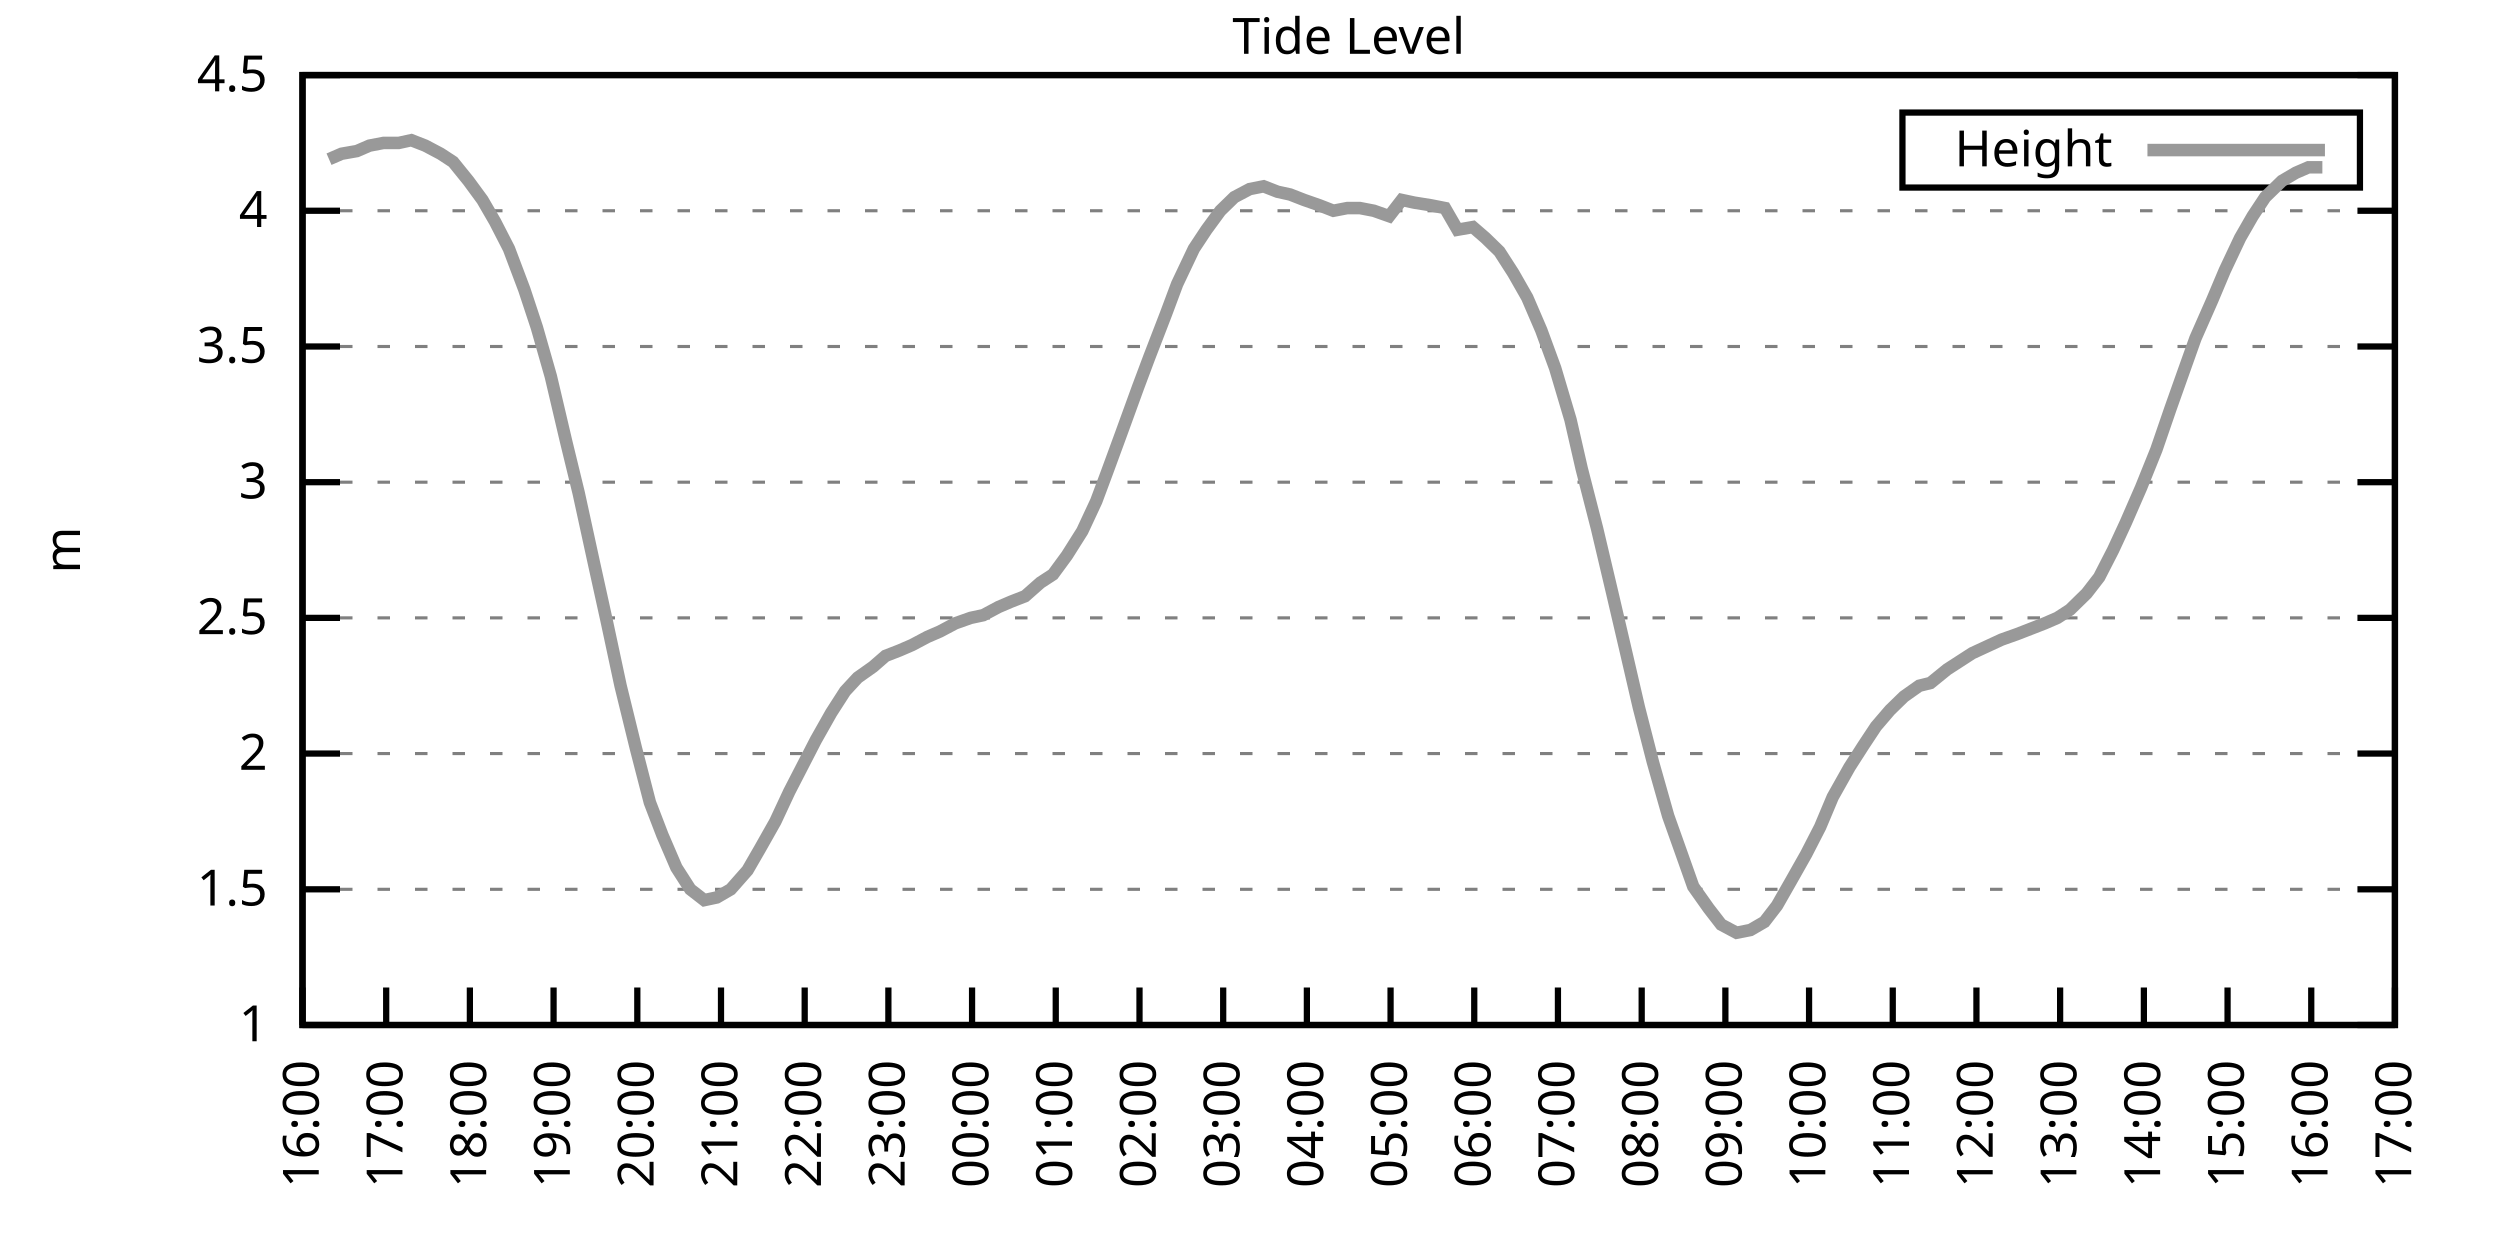
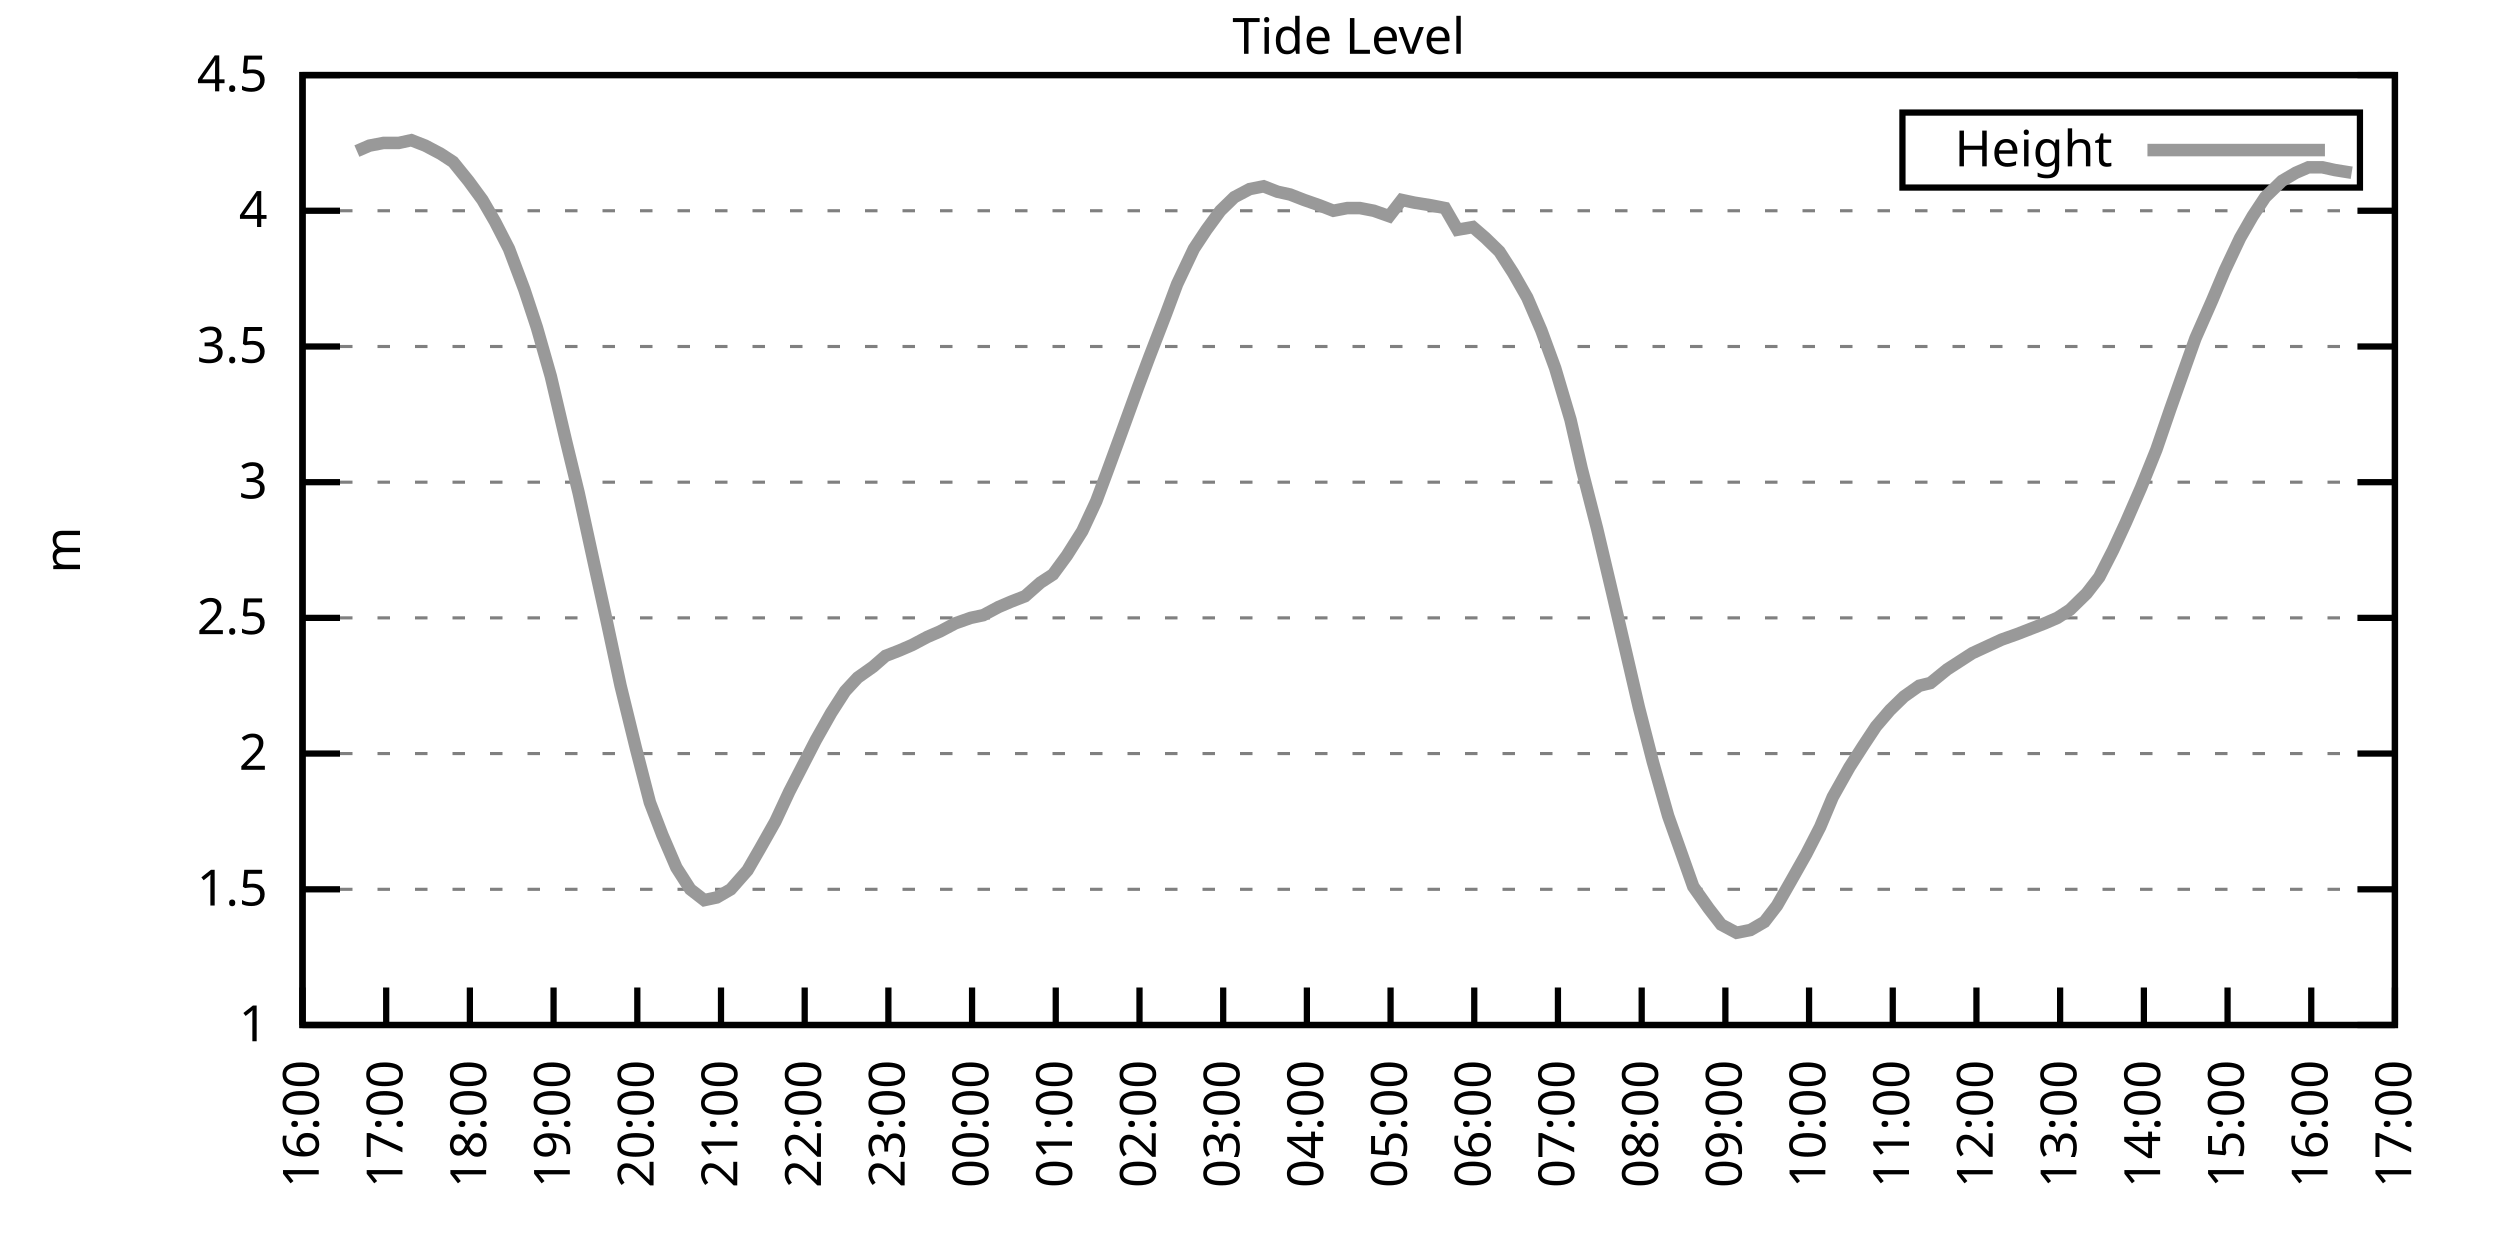
<svg xmlns="http://www.w3.org/2000/svg" xmlns:xlink="http://www.w3.org/1999/xlink" width="400" height="200" viewBox="0 0 400 200">
  <g id="gnuplot_canvas">
    <rect x="0" y="0" width="400" height="200" fill="none" />
    <defs>
      <circle id="gpDot" r="0.5" stroke-width="0.5" stroke="currentColor" />
      <path id="gpPt0" stroke-width="0.333" stroke="currentColor" d="M-1,0 h2 M0,-1 v2" />
      <path id="gpPt1" stroke-width="0.333" stroke="currentColor" d="M-1,-1 L1,1 M1,-1 L-1,1" />
      <path id="gpPt2" stroke-width="0.333" stroke="currentColor" d="M-1,0 L1,0 M0,-1 L0,1 M-1,-1 L1,1 M-1,1 L1,-1" />
      <rect id="gpPt3" stroke-width="0.333" stroke="currentColor" x="-1" y="-1" width="2" height="2" />
      <rect id="gpPt4" stroke-width="0.333" stroke="currentColor" fill="currentColor" x="-1" y="-1" width="2" height="2" />
      <circle id="gpPt5" stroke-width="0.333" stroke="currentColor" cx="0" cy="0" r="1" />
      <use xlink:href="#gpPt5" id="gpPt6" fill="currentColor" stroke="none" />
      <path id="gpPt7" stroke-width="0.333" stroke="currentColor" d="M0,-1.33 L-1.33,0.67 L1.33,0.67 z" />
      <use xlink:href="#gpPt7" id="gpPt8" fill="currentColor" stroke="none" />
      <use xlink:href="#gpPt7" id="gpPt9" stroke="currentColor" transform="rotate(180)" />
      <use xlink:href="#gpPt9" id="gpPt10" fill="currentColor" stroke="none" />
      <use xlink:href="#gpPt3" id="gpPt11" stroke="currentColor" transform="rotate(45)" />
      <use xlink:href="#gpPt11" id="gpPt12" fill="currentColor" stroke="none" />
      <path id="gpPt13" stroke-width="0.333" stroke="currentColor" d="M0,1.330 L1.265,0.411 L0.782,-1.067 L-0.782,-1.076 L-1.265,0.411 z" />
      <use xlink:href="#gpPt13" id="gpPt14" fill="currentColor" stroke="none" />
      <filter id="textbox" filterUnits="objectBoundingBox" x="0" y="0" height="1" width="1">
        <feFlood flood-color="white" flood-opacity="1" result="bgnd" />
        <feComposite in="SourceGraphic" in2="bgnd" operator="atop" />
      </filter>
      <filter id="greybox" filterUnits="objectBoundingBox" x="0" y="0" height="1" width="1">
        <feFlood flood-color="lightgrey" flood-opacity="1" result="grey" />
        <feComposite in="SourceGraphic" in2="grey" operator="atop" />
      </filter>
    </defs>
    <g fill="none" color="white" stroke="currentColor" stroke-width="1.00" stroke-linecap="butt" stroke-linejoin="miter">
</g>
    <g fill="none" color="black" stroke="currentColor" stroke-width="1.00" stroke-linecap="butt" stroke-linejoin="miter">
      <g stroke="none" shape-rendering="crispEdges">
        <polygon fill="rgb(255, 255, 255)" points="48.40,164.00 383.18,164.00 383.18,12.02 48.40,12.02 " />
      </g>
    </g>
    <g fill="none" color="black" stroke="currentColor" stroke-width="1.00" stroke-linecap="butt" stroke-linejoin="miter">
</g>
    <g fill="none" color="black" stroke="black" stroke-width="0.50" stroke-linecap="butt" stroke-linejoin="miter">
</g>
    <g fill="none" color="gray" stroke="currentColor" stroke-width="0.50" stroke-linecap="butt" stroke-linejoin="miter">
      <path stroke="gray" stroke-dasharray="2,4" class="gridline" d="M48.40,164.00 L383.19,164.00  " />
    </g>
    <g fill="none" color="gray" stroke="gray" stroke-width="1.00" stroke-linecap="butt" stroke-linejoin="miter">
</g>
    <g fill="none" color="black" stroke="currentColor" stroke-width="1.00" stroke-linecap="butt" stroke-linejoin="miter">
      <path stroke="black" d="M48.40,164.00 L54.40,164.00 M383.19,164.00 L377.19,164.00  " />
      <g transform="translate(42.80,166.60)" stroke="none" fill="black" font-family="Sans" font-size="8.00" text-anchor="end">
        <text>
          <tspan font-family="Sans"> 1</tspan>
        </text>
      </g>
    </g>
    <g fill="none" color="black" stroke="currentColor" stroke-width="1.00" stroke-linecap="butt" stroke-linejoin="miter">
</g>
    <g fill="none" color="black" stroke="black" stroke-width="0.50" stroke-linecap="butt" stroke-linejoin="miter">
</g>
    <g fill="none" color="gray" stroke="currentColor" stroke-width="0.50" stroke-linecap="butt" stroke-linejoin="miter">
      <path stroke="gray" stroke-dasharray="2,4" class="gridline" d="M48.40,142.29 L383.19,142.29  " />
    </g>
    <g fill="none" color="gray" stroke="gray" stroke-width="1.00" stroke-linecap="butt" stroke-linejoin="miter">
</g>
    <g fill="none" color="black" stroke="currentColor" stroke-width="1.00" stroke-linecap="butt" stroke-linejoin="miter">
      <path stroke="black" d="M48.40,142.29 L54.40,142.29 M383.19,142.29 L377.19,142.29  " />
      <g transform="translate(42.80,144.89)" stroke="none" fill="black" font-family="Sans" font-size="8.00" text-anchor="end">
        <text>
          <tspan font-family="Sans"> 1.5</tspan>
        </text>
      </g>
    </g>
    <g fill="none" color="black" stroke="currentColor" stroke-width="1.00" stroke-linecap="butt" stroke-linejoin="miter">
</g>
    <g fill="none" color="black" stroke="black" stroke-width="0.50" stroke-linecap="butt" stroke-linejoin="miter">
</g>
    <g fill="none" color="gray" stroke="currentColor" stroke-width="0.50" stroke-linecap="butt" stroke-linejoin="miter">
      <path stroke="gray" stroke-dasharray="2,4" class="gridline" d="M48.40,120.57 L383.19,120.57  " />
    </g>
    <g fill="none" color="gray" stroke="gray" stroke-width="1.00" stroke-linecap="butt" stroke-linejoin="miter">
</g>
    <g fill="none" color="black" stroke="currentColor" stroke-width="1.00" stroke-linecap="butt" stroke-linejoin="miter">
      <path stroke="black" d="M48.40,120.57 L54.40,120.57 M383.19,120.57 L377.19,120.57  " />
      <g transform="translate(42.80,123.17)" stroke="none" fill="black" font-family="Sans" font-size="8.00" text-anchor="end">
        <text>
          <tspan font-family="Sans"> 2</tspan>
        </text>
      </g>
    </g>
    <g fill="none" color="black" stroke="currentColor" stroke-width="1.00" stroke-linecap="butt" stroke-linejoin="miter">
</g>
    <g fill="none" color="black" stroke="black" stroke-width="0.50" stroke-linecap="butt" stroke-linejoin="miter">
</g>
    <g fill="none" color="gray" stroke="currentColor" stroke-width="0.50" stroke-linecap="butt" stroke-linejoin="miter">
      <path stroke="gray" stroke-dasharray="2,4" class="gridline" d="M48.40,98.86 L383.19,98.86  " />
    </g>
    <g fill="none" color="gray" stroke="gray" stroke-width="1.00" stroke-linecap="butt" stroke-linejoin="miter">
</g>
    <g fill="none" color="black" stroke="currentColor" stroke-width="1.00" stroke-linecap="butt" stroke-linejoin="miter">
      <path stroke="black" d="M48.40,98.86 L54.40,98.86 M383.19,98.86 L377.19,98.86  " />
      <g transform="translate(42.80,101.46)" stroke="none" fill="black" font-family="Sans" font-size="8.00" text-anchor="end">
        <text>
          <tspan font-family="Sans"> 2.5</tspan>
        </text>
      </g>
    </g>
    <g fill="none" color="black" stroke="currentColor" stroke-width="1.00" stroke-linecap="butt" stroke-linejoin="miter">
</g>
    <g fill="none" color="black" stroke="black" stroke-width="0.50" stroke-linecap="butt" stroke-linejoin="miter">
</g>
    <g fill="none" color="gray" stroke="currentColor" stroke-width="0.50" stroke-linecap="butt" stroke-linejoin="miter">
      <path stroke="gray" stroke-dasharray="2,4" class="gridline" d="M48.40,77.15 L383.19,77.15  " />
    </g>
    <g fill="none" color="gray" stroke="gray" stroke-width="1.00" stroke-linecap="butt" stroke-linejoin="miter">
</g>
    <g fill="none" color="black" stroke="currentColor" stroke-width="1.00" stroke-linecap="butt" stroke-linejoin="miter">
      <path stroke="black" d="M48.40,77.15 L54.40,77.15 M383.19,77.15 L377.19,77.15  " />
      <g transform="translate(42.80,79.75)" stroke="none" fill="black" font-family="Sans" font-size="8.00" text-anchor="end">
        <text>
          <tspan font-family="Sans"> 3</tspan>
        </text>
      </g>
    </g>
    <g fill="none" color="black" stroke="currentColor" stroke-width="1.00" stroke-linecap="butt" stroke-linejoin="miter">
</g>
    <g fill="none" color="black" stroke="black" stroke-width="0.50" stroke-linecap="butt" stroke-linejoin="miter">
</g>
    <g fill="none" color="gray" stroke="currentColor" stroke-width="0.50" stroke-linecap="butt" stroke-linejoin="miter">
      <path stroke="gray" stroke-dasharray="2,4" class="gridline" d="M48.40,55.44 L383.19,55.44  " />
    </g>
    <g fill="none" color="gray" stroke="gray" stroke-width="1.00" stroke-linecap="butt" stroke-linejoin="miter">
</g>
    <g fill="none" color="black" stroke="currentColor" stroke-width="1.00" stroke-linecap="butt" stroke-linejoin="miter">
      <path stroke="black" d="M48.40,55.44 L54.40,55.44 M383.19,55.44 L377.19,55.44  " />
      <g transform="translate(42.80,58.04)" stroke="none" fill="black" font-family="Sans" font-size="8.00" text-anchor="end">
        <text>
          <tspan font-family="Sans"> 3.5</tspan>
        </text>
      </g>
    </g>
    <g fill="none" color="black" stroke="currentColor" stroke-width="1.00" stroke-linecap="butt" stroke-linejoin="miter">
</g>
    <g fill="none" color="black" stroke="black" stroke-width="0.50" stroke-linecap="butt" stroke-linejoin="miter">
</g>
    <g fill="none" color="gray" stroke="currentColor" stroke-width="0.50" stroke-linecap="butt" stroke-linejoin="miter">
      <path stroke="gray" stroke-dasharray="2,4" class="gridline" d="M48.40,33.72 L383.19,33.72  " />
    </g>
    <g fill="none" color="gray" stroke="gray" stroke-width="1.00" stroke-linecap="butt" stroke-linejoin="miter">
</g>
    <g fill="none" color="black" stroke="currentColor" stroke-width="1.00" stroke-linecap="butt" stroke-linejoin="miter">
      <path stroke="black" d="M48.40,33.72 L54.40,33.72 M383.19,33.72 L377.19,33.72  " />
      <g transform="translate(42.80,36.32)" stroke="none" fill="black" font-family="Sans" font-size="8.00" text-anchor="end">
        <text>
          <tspan font-family="Sans"> 4</tspan>
        </text>
      </g>
    </g>
    <g fill="none" color="black" stroke="currentColor" stroke-width="1.00" stroke-linecap="butt" stroke-linejoin="miter">
</g>
    <g fill="none" color="black" stroke="black" stroke-width="0.50" stroke-linecap="butt" stroke-linejoin="miter">
</g>
    <g fill="none" color="gray" stroke="currentColor" stroke-width="0.50" stroke-linecap="butt" stroke-linejoin="miter">
      <path stroke="gray" stroke-dasharray="2,4" class="gridline" d="M48.40,12.01 L383.19,12.01  " />
    </g>
    <g fill="none" color="gray" stroke="gray" stroke-width="1.00" stroke-linecap="butt" stroke-linejoin="miter">
</g>
    <g fill="none" color="black" stroke="currentColor" stroke-width="1.00" stroke-linecap="butt" stroke-linejoin="miter">
      <path stroke="black" d="M48.40,12.01 L54.40,12.01 M383.19,12.01 L377.19,12.01  " />
      <g transform="translate(42.80,14.61)" stroke="none" fill="black" font-family="Sans" font-size="8.00" text-anchor="end">
        <text>
          <tspan font-family="Sans"> 4.5</tspan>
        </text>
      </g>
    </g>
    <g fill="none" color="black" stroke="currentColor" stroke-width="1.00" stroke-linecap="butt" stroke-linejoin="miter">
      <path stroke="black" d="M48.40,164.00 L48.40,158.00  " />
      <g transform="translate(51.00,169.60) rotate(270.00)" stroke="none" fill="black" font-family="Sans" font-size="8.00" text-anchor="end">
        <text>
          <tspan font-family="Sans">16:00</tspan>
        </text>
      </g>
    </g>
    <g fill="none" color="black" stroke="currentColor" stroke-width="1.00" stroke-linecap="butt" stroke-linejoin="miter">
      <path stroke="black" d="M61.79,164.00 L61.79,158.00  " />
      <g transform="translate(64.39,169.60) rotate(270.00)" stroke="none" fill="black" font-family="Sans" font-size="8.00" text-anchor="end">
        <text>
          <tspan font-family="Sans">17:00</tspan>
        </text>
      </g>
    </g>
    <g fill="none" color="black" stroke="currentColor" stroke-width="1.00" stroke-linecap="butt" stroke-linejoin="miter">
      <path stroke="black" d="M75.18,164.00 L75.18,158.00  " />
      <g transform="translate(77.78,169.60) rotate(270.00)" stroke="none" fill="black" font-family="Sans" font-size="8.00" text-anchor="end">
        <text>
          <tspan font-family="Sans">18:00</tspan>
        </text>
      </g>
    </g>
    <g fill="none" color="black" stroke="currentColor" stroke-width="1.00" stroke-linecap="butt" stroke-linejoin="miter">
      <path stroke="black" d="M88.57,164.00 L88.57,158.00  " />
      <g transform="translate(91.17,169.60) rotate(270.00)" stroke="none" fill="black" font-family="Sans" font-size="8.00" text-anchor="end">
        <text>
          <tspan font-family="Sans">19:00</tspan>
        </text>
      </g>
    </g>
    <g fill="none" color="black" stroke="currentColor" stroke-width="1.00" stroke-linecap="butt" stroke-linejoin="miter">
      <path stroke="black" d="M101.97,164.00 L101.97,158.00  " />
      <g transform="translate(104.57,169.60) rotate(270.00)" stroke="none" fill="black" font-family="Sans" font-size="8.00" text-anchor="end">
        <text>
          <tspan font-family="Sans">20:00</tspan>
        </text>
      </g>
    </g>
    <g fill="none" color="black" stroke="currentColor" stroke-width="1.00" stroke-linecap="butt" stroke-linejoin="miter">
      <path stroke="black" d="M115.36,164.00 L115.36,158.00  " />
      <g transform="translate(117.96,169.60) rotate(270.00)" stroke="none" fill="black" font-family="Sans" font-size="8.00" text-anchor="end">
        <text>
          <tspan font-family="Sans">21:00</tspan>
        </text>
      </g>
    </g>
    <g fill="none" color="black" stroke="currentColor" stroke-width="1.00" stroke-linecap="butt" stroke-linejoin="miter">
      <path stroke="black" d="M128.75,164.00 L128.75,158.00  " />
      <g transform="translate(131.35,169.60) rotate(270.00)" stroke="none" fill="black" font-family="Sans" font-size="8.00" text-anchor="end">
        <text>
          <tspan font-family="Sans">22:00</tspan>
        </text>
      </g>
    </g>
    <g fill="none" color="black" stroke="currentColor" stroke-width="1.00" stroke-linecap="butt" stroke-linejoin="miter">
      <path stroke="black" d="M142.14,164.00 L142.14,158.00  " />
      <g transform="translate(144.74,169.60) rotate(270.00)" stroke="none" fill="black" font-family="Sans" font-size="8.00" text-anchor="end">
        <text>
          <tspan font-family="Sans">23:00</tspan>
        </text>
      </g>
    </g>
    <g fill="none" color="black" stroke="currentColor" stroke-width="1.00" stroke-linecap="butt" stroke-linejoin="miter">
      <path stroke="black" d="M155.53,164.00 L155.53,158.00  " />
      <g transform="translate(158.13,169.60) rotate(270.00)" stroke="none" fill="black" font-family="Sans" font-size="8.00" text-anchor="end">
        <text>
          <tspan font-family="Sans">00:00</tspan>
        </text>
      </g>
    </g>
    <g fill="none" color="black" stroke="currentColor" stroke-width="1.00" stroke-linecap="butt" stroke-linejoin="miter">
      <path stroke="black" d="M168.92,164.00 L168.92,158.00  " />
      <g transform="translate(171.52,169.60) rotate(270.00)" stroke="none" fill="black" font-family="Sans" font-size="8.00" text-anchor="end">
        <text>
          <tspan font-family="Sans">01:00</tspan>
        </text>
      </g>
    </g>
    <g fill="none" color="black" stroke="currentColor" stroke-width="1.00" stroke-linecap="butt" stroke-linejoin="miter">
      <path stroke="black" d="M182.32,164.00 L182.32,158.00  " />
      <g transform="translate(184.92,169.60) rotate(270.00)" stroke="none" fill="black" font-family="Sans" font-size="8.00" text-anchor="end">
        <text>
          <tspan font-family="Sans">02:00</tspan>
        </text>
      </g>
    </g>
    <g fill="none" color="black" stroke="currentColor" stroke-width="1.00" stroke-linecap="butt" stroke-linejoin="miter">
      <path stroke="black" d="M195.71,164.00 L195.71,158.00  " />
      <g transform="translate(198.31,169.60) rotate(270.00)" stroke="none" fill="black" font-family="Sans" font-size="8.00" text-anchor="end">
        <text>
          <tspan font-family="Sans">03:00</tspan>
        </text>
      </g>
    </g>
    <g fill="none" color="black" stroke="currentColor" stroke-width="1.00" stroke-linecap="butt" stroke-linejoin="miter">
      <path stroke="black" d="M209.10,164.00 L209.10,158.00  " />
      <g transform="translate(211.70,169.60) rotate(270.00)" stroke="none" fill="black" font-family="Sans" font-size="8.00" text-anchor="end">
        <text>
          <tspan font-family="Sans">04:00</tspan>
        </text>
      </g>
    </g>
    <g fill="none" color="black" stroke="currentColor" stroke-width="1.00" stroke-linecap="butt" stroke-linejoin="miter">
      <path stroke="black" d="M222.49,164.00 L222.49,158.00  " />
      <g transform="translate(225.09,169.60) rotate(270.00)" stroke="none" fill="black" font-family="Sans" font-size="8.00" text-anchor="end">
        <text>
          <tspan font-family="Sans">05:00</tspan>
        </text>
      </g>
    </g>
    <g fill="none" color="black" stroke="currentColor" stroke-width="1.00" stroke-linecap="butt" stroke-linejoin="miter">
      <path stroke="black" d="M235.88,164.00 L235.88,158.00  " />
      <g transform="translate(238.48,169.60) rotate(270.00)" stroke="none" fill="black" font-family="Sans" font-size="8.00" text-anchor="end">
        <text>
          <tspan font-family="Sans">06:00</tspan>
        </text>
      </g>
    </g>
    <g fill="none" color="black" stroke="currentColor" stroke-width="1.00" stroke-linecap="butt" stroke-linejoin="miter">
      <path stroke="black" d="M249.27,164.00 L249.27,158.00  " />
      <g transform="translate(251.87,169.60) rotate(270.00)" stroke="none" fill="black" font-family="Sans" font-size="8.00" text-anchor="end">
        <text>
          <tspan font-family="Sans">07:00</tspan>
        </text>
      </g>
    </g>
    <g fill="none" color="black" stroke="currentColor" stroke-width="1.00" stroke-linecap="butt" stroke-linejoin="miter">
      <path stroke="black" d="M262.67,164.00 L262.67,158.00  " />
      <g transform="translate(265.27,169.60) rotate(270.00)" stroke="none" fill="black" font-family="Sans" font-size="8.00" text-anchor="end">
        <text>
          <tspan font-family="Sans">08:00</tspan>
        </text>
      </g>
    </g>
    <g fill="none" color="black" stroke="currentColor" stroke-width="1.00" stroke-linecap="butt" stroke-linejoin="miter">
      <path stroke="black" d="M276.06,164.00 L276.06,158.00  " />
      <g transform="translate(278.66,169.60) rotate(270.00)" stroke="none" fill="black" font-family="Sans" font-size="8.00" text-anchor="end">
        <text>
          <tspan font-family="Sans">09:00</tspan>
        </text>
      </g>
    </g>
    <g fill="none" color="black" stroke="currentColor" stroke-width="1.00" stroke-linecap="butt" stroke-linejoin="miter">
      <path stroke="black" d="M289.45,164.00 L289.45,158.00  " />
      <g transform="translate(292.05,169.60) rotate(270.00)" stroke="none" fill="black" font-family="Sans" font-size="8.00" text-anchor="end">
        <text>
          <tspan font-family="Sans">10:00</tspan>
        </text>
      </g>
    </g>
    <g fill="none" color="black" stroke="currentColor" stroke-width="1.00" stroke-linecap="butt" stroke-linejoin="miter">
      <path stroke="black" d="M302.84,164.00 L302.84,158.00  " />
      <g transform="translate(305.44,169.60) rotate(270.00)" stroke="none" fill="black" font-family="Sans" font-size="8.00" text-anchor="end">
        <text>
          <tspan font-family="Sans">11:00</tspan>
        </text>
      </g>
    </g>
    <g fill="none" color="black" stroke="currentColor" stroke-width="1.00" stroke-linecap="butt" stroke-linejoin="miter">
      <path stroke="black" d="M316.23,164.00 L316.23,158.00  " />
      <g transform="translate(318.83,169.60) rotate(270.00)" stroke="none" fill="black" font-family="Sans" font-size="8.00" text-anchor="end">
        <text>
          <tspan font-family="Sans">12:00</tspan>
        </text>
      </g>
    </g>
    <g fill="none" color="black" stroke="currentColor" stroke-width="1.00" stroke-linecap="butt" stroke-linejoin="miter">
      <path stroke="black" d="M329.62,164.00 L329.62,158.00  " />
      <g transform="translate(332.22,169.60) rotate(270.00)" stroke="none" fill="black" font-family="Sans" font-size="8.00" text-anchor="end">
        <text>
          <tspan font-family="Sans">13:00</tspan>
        </text>
      </g>
    </g>
    <g fill="none" color="black" stroke="currentColor" stroke-width="1.00" stroke-linecap="butt" stroke-linejoin="miter">
      <path stroke="black" d="M343.02,164.00 L343.02,158.00  " />
      <g transform="translate(345.62,169.60) rotate(270.00)" stroke="none" fill="black" font-family="Sans" font-size="8.00" text-anchor="end">
        <text>
          <tspan font-family="Sans">14:00</tspan>
        </text>
      </g>
    </g>
    <g fill="none" color="black" stroke="currentColor" stroke-width="1.00" stroke-linecap="butt" stroke-linejoin="miter">
      <path stroke="black" d="M356.41,164.00 L356.41,158.00  " />
      <g transform="translate(359.01,169.60) rotate(270.00)" stroke="none" fill="black" font-family="Sans" font-size="8.00" text-anchor="end">
        <text>
          <tspan font-family="Sans">15:00</tspan>
        </text>
      </g>
    </g>
    <g fill="none" color="black" stroke="currentColor" stroke-width="1.00" stroke-linecap="butt" stroke-linejoin="miter">
      <path stroke="black" d="M369.80,164.00 L369.80,158.00  " />
      <g transform="translate(372.40,169.60) rotate(270.00)" stroke="none" fill="black" font-family="Sans" font-size="8.00" text-anchor="end">
        <text>
          <tspan font-family="Sans">16:00</tspan>
        </text>
      </g>
    </g>
    <g fill="none" color="black" stroke="currentColor" stroke-width="1.00" stroke-linecap="butt" stroke-linejoin="miter">
      <path stroke="black" d="M383.19,164.00 L383.19,158.00  " />
      <g transform="translate(385.79,169.60) rotate(270.00)" stroke="none" fill="black" font-family="Sans" font-size="8.00" text-anchor="end">
        <text>
          <tspan font-family="Sans">17:00</tspan>
        </text>
      </g>
    </g>
    <g fill="none" color="black" stroke="currentColor" stroke-width="1.00" stroke-linecap="butt" stroke-linejoin="miter">
</g>
    <g fill="none" color="black" stroke="currentColor" stroke-width="1.00" stroke-linecap="butt" stroke-linejoin="miter">
      <path stroke="black" d="M48.40,12.01 L48.40,164.00 L383.19,164.00 L383.19,12.01 L48.40,12.01 Z  " />
    </g>
    <g fill="none" color="black" stroke="currentColor" stroke-width="1.00" stroke-linecap="butt" stroke-linejoin="miter">
</g>
    <g fill="none" color="black" stroke="currentColor" stroke-width="1.00" stroke-linecap="butt" stroke-linejoin="miter">
      <path stroke="black" d="M304.39,30.01 L304.39,18.01 L377.59,18.01 L377.59,30.01 L304.39,30.01 Z  " />
    </g>
    <g id="Tide_level_plot_1">
      <g fill="none" color="white" stroke="black" stroke-width="2.00" stroke-linecap="butt" stroke-linejoin="miter">
</g>
      <g fill="none" color="black" stroke="currentColor" stroke-width="2.00" stroke-linecap="butt" stroke-linejoin="miter">
        <g transform="translate(337.99,26.61)" stroke="none" fill="black" font-family="Sans" font-size="8.00" text-anchor="end">
          <text>
            <tspan font-family="Sans">Height</tspan>
          </text>
        </g>
      </g>
      <g fill="none" color="black" stroke="currentColor" stroke-width="2.00" stroke-linecap="butt" stroke-linejoin="miter">
-         <path stroke="rgb(153, 153, 153)" d="M343.59,24.01 L371.99,24.01 M52.64,25.47 L54.65,24.60 L57.10,24.17 L59.11,23.30 L61.35,22.87 L63.80,22.87   L65.81,22.43 L68.04,23.30 L70.50,24.60 L72.50,25.91 L74.96,28.95 L77.19,31.99 L79.20,35.46 L81.43,39.80   L83.89,46.32 L85.90,52.40 L88.13,60.21 L90.58,70.63 L92.59,78.89 L95.05,90.18 L97.06,99.30 L99.29,109.72   L101.74,119.71 L103.98,128.39 L105.98,133.60 L108.22,138.81 L110.45,142.29 L112.68,144.02 L114.69,143.59 L116.92,142.29   L119.60,139.25 L121.61,135.77 L124.06,131.43 L126.29,126.65 L128.30,122.75 L130.54,118.40 L132.99,114.06 L135.22,110.59   L137.23,108.42 L139.69,106.68 L141.69,104.94 L143.93,104.07 L145.94,103.20 L148.39,101.90 L150.40,101.03 L152.85,99.73   L155.31,98.86 L157.32,98.43 L159.77,97.12 L161.78,96.26 L164.01,95.39 L166.47,93.22 L168.48,91.91 L170.71,88.87   L173.17,84.97 L175.40,80.19 L177.18,75.41 L179.41,69.33 L182.09,61.95 L183.88,57.17 L186.56,50.22 L188.34,45.45   L191.02,39.80 L193.03,36.76 L195.26,33.72 L197.49,31.55 L199.95,30.25 L202.18,29.81 L204.41,30.68 L206.42,31.12   L208.65,31.99 L211.11,32.85 L213.34,33.72 L215.57,33.29 L217.58,33.29 L219.81,33.72 L222.27,34.59 L224.28,31.99   L226.29,32.42 L228.96,32.85 L231.20,33.29 L233.20,36.76 L235.66,36.33 L237.67,38.07 L239.90,40.24 L242.13,43.71   L244.36,47.62 L246.60,52.83 L248.83,58.91 L251.28,67.16 L253.07,74.98 L255.52,84.53 L257.98,94.95 L260.21,104.51   L262.22,113.19 L264.45,121.88 L266.91,130.56 L268.92,136.21 L270.92,141.85 L273.38,145.33 L275.39,147.93 L277.84,149.24   L280.07,148.80 L282.31,147.50 L284.32,144.89 L286.55,140.98 L289.00,136.64 L291.23,132.30 L293.24,127.52 L295.92,122.75   L298.15,119.27 L300.16,116.23 L302.39,113.63 L304.63,111.45 L307.08,109.72 L308.87,109.28 L311.54,107.11 L313.55,105.81   L315.56,104.51 L320.25,102.34 L322.70,101.47 L324.94,100.60 L327.17,99.73 L329.18,98.86 L331.19,97.56 L333.86,94.95   L335.87,92.35 L338.10,88.00 L340.11,83.66 L342.57,78.02 L345.02,71.94 L347.26,65.42 L349.26,59.78 L351.27,54.13   L353.95,48.05 L355.96,43.28 L358.42,38.07 L360.42,34.59 L362.43,31.55 L365.11,28.95 L367.34,27.64 L369.35,26.77   L371.58,26.77  " />
+         <path stroke="rgb(153, 153, 153)" d="M343.59,24.01 L371.99,24.01 M57.10,24.17 L59.11,23.30 L61.35,22.87 L63.80,22.87 L65.81,22.43 L68.04,23.30   L70.50,24.60 L72.50,25.91 L74.96,28.95 L77.19,31.99 L79.20,35.46 L81.43,39.80 L83.89,46.32 L85.90,52.40   L88.13,60.21 L90.58,70.63 L92.59,78.89 L95.05,90.18 L97.06,99.30 L99.29,109.72 L101.74,119.71 L103.98,128.39   L105.98,133.60 L108.22,138.81 L110.45,142.29 L112.68,144.02 L114.69,143.59 L116.92,142.29 L119.60,139.25 L121.61,135.77   L124.06,131.43 L126.29,126.65 L128.30,122.75 L130.54,118.40 L132.99,114.06 L135.22,110.59 L137.23,108.42 L139.69,106.68   L141.69,104.94 L143.93,104.07 L145.94,103.20 L148.39,101.90 L150.40,101.03 L152.85,99.73 L155.31,98.86 L157.32,98.43   L159.77,97.12 L161.78,96.26 L164.01,95.39 L166.47,93.22 L168.48,91.91 L170.71,88.87 L173.17,84.97 L175.40,80.19   L177.18,75.41 L179.41,69.33 L182.09,61.95 L183.88,57.17 L186.56,50.22 L188.34,45.45 L191.02,39.80 L193.03,36.76   L195.26,33.72 L197.49,31.55 L199.95,30.25 L202.18,29.81 L204.41,30.68 L206.42,31.12 L208.65,31.99 L211.11,32.85   L213.34,33.72 L215.57,33.29 L217.58,33.29 L219.81,33.72 L222.27,34.59 L224.28,31.99 L226.29,32.42 L228.96,32.85   L231.20,33.29 L233.20,36.76 L235.66,36.33 L237.67,38.07 L239.90,40.24 L242.13,43.71 L244.36,47.62 L246.60,52.83   L248.83,58.91 L251.28,67.16 L253.07,74.98 L255.52,84.53 L257.98,94.95 L260.21,104.51 L262.22,113.19 L264.45,121.88   L266.91,130.56 L268.92,136.21 L270.92,141.85 L273.38,145.33 L275.39,147.93 L277.84,149.24 L280.07,148.80 L282.31,147.50   L284.32,144.89 L286.55,140.98 L289.00,136.64 L291.23,132.30 L293.24,127.52 L295.92,122.75 L298.15,119.27 L300.16,116.23   L302.39,113.63 L304.63,111.45 L307.08,109.72 L308.87,109.28 L311.54,107.11 L313.55,105.81 L315.56,104.51 L320.25,102.34   L322.70,101.47 L324.94,100.60 L327.17,99.73 L329.18,98.86 L331.19,97.56 L333.86,94.95 L335.87,92.35 L338.10,88.00   L340.11,83.66 L342.57,78.02 L345.02,71.94 L347.26,65.42 L349.26,59.78 L351.27,54.13 L353.95,48.05 L355.96,43.28   L358.42,38.07 L360.42,34.59 L362.43,31.55 L365.11,28.95 L367.34,27.64 L369.35,26.77 L371.58,26.77 L373.59,27.21   L376.27,27.64  " />
      </g>
    </g>
    <g fill="none" color="black" stroke="currentColor" stroke-width="2.00" stroke-linecap="butt" stroke-linejoin="miter">
</g>
    <g fill="none" color="black" stroke="black" stroke-width="1.00" stroke-linecap="butt" stroke-linejoin="miter">
</g>
    <g fill="none" color="black" stroke="currentColor" stroke-width="1.00" stroke-linecap="butt" stroke-linejoin="miter">
      <path stroke="black" d="M48.40,12.01 L48.40,164.00 L383.19,164.00 L383.19,12.01 L48.40,12.01 Z  " />
      <g transform="translate(12.80,88.01) rotate(270.00)" stroke="none" fill="black" font-family="Sans" font-size="8.00" text-anchor="middle">
        <text>
          <tspan font-family="Sans">m</tspan>
        </text>
      </g>
    </g>
    <g fill="none" color="black" stroke="currentColor" stroke-width="1.00" stroke-linecap="butt" stroke-linejoin="miter">
</g>
    <g fill="none" color="black" stroke="currentColor" stroke-width="1.00" stroke-linecap="butt" stroke-linejoin="miter">
      <g transform="translate(215.79,8.61)" stroke="none" fill="black" font-family="Sans" font-size="8.00" text-anchor="middle">
        <text>
          <tspan font-family="Sans">Tide Level</tspan>
        </text>
      </g>
    </g>
    <g fill="none" color="black" stroke="currentColor" stroke-width="1.00" stroke-linecap="butt" stroke-linejoin="miter">
</g>
  </g>
</svg>
